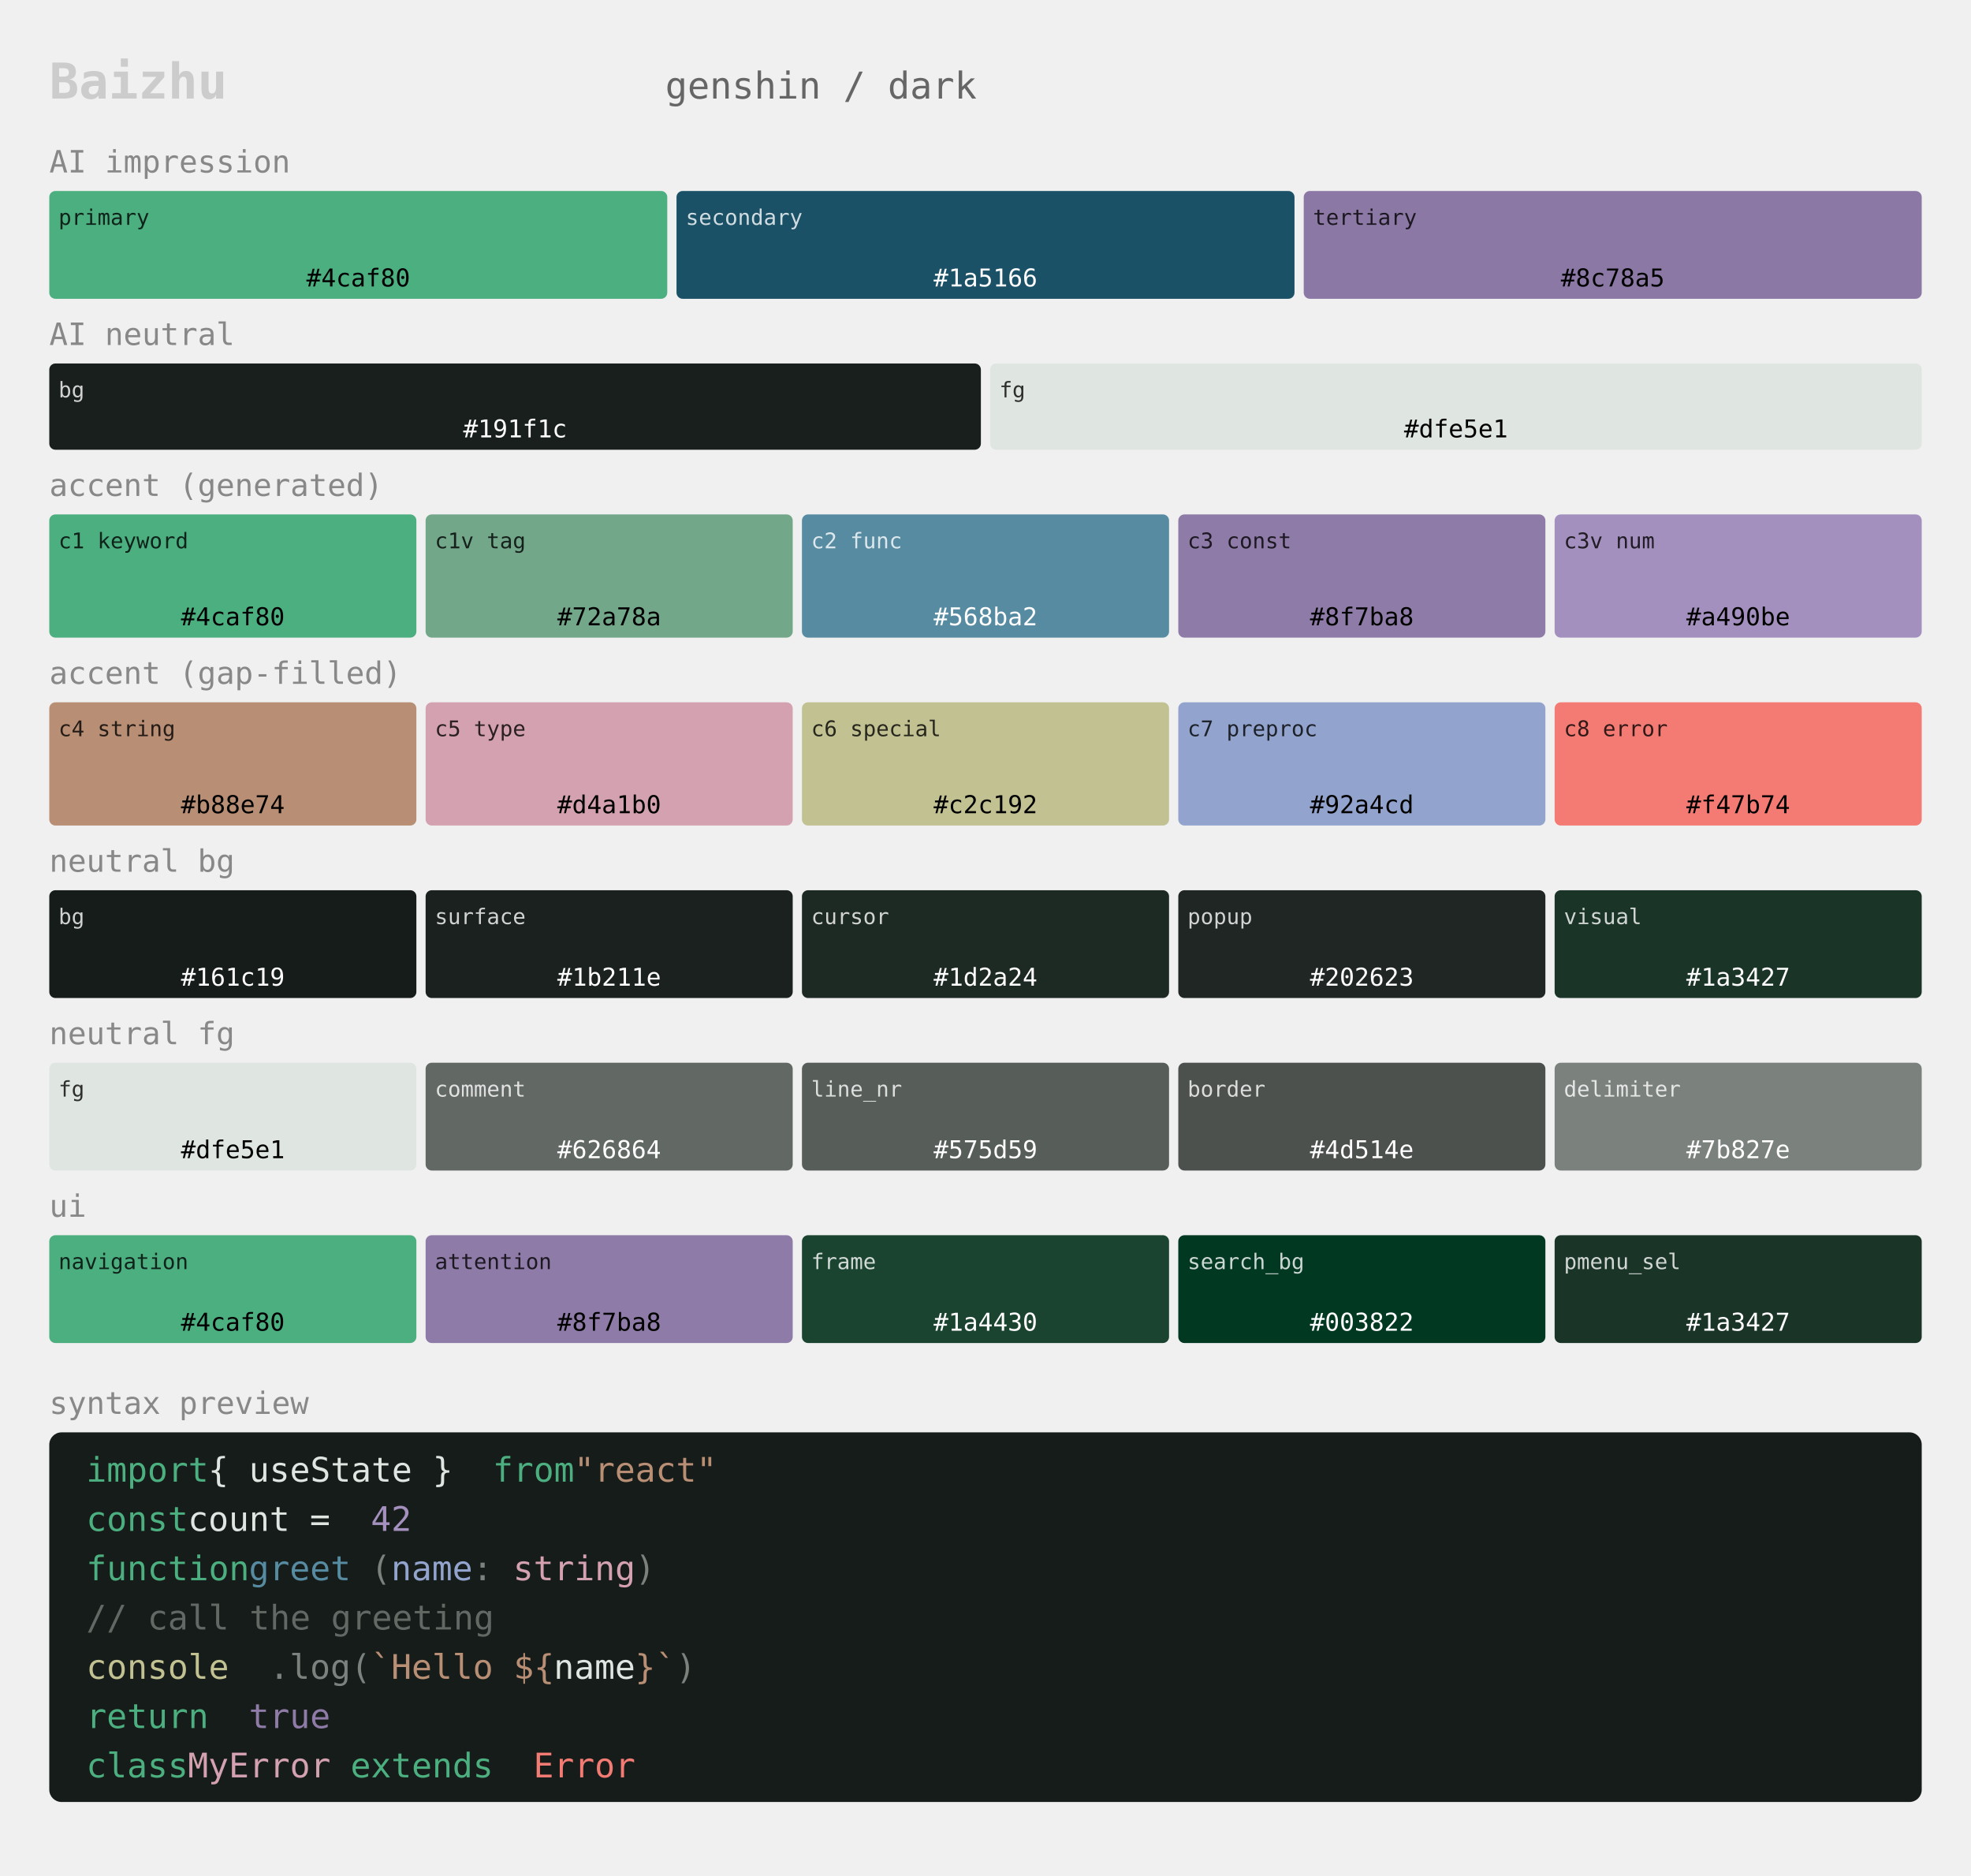
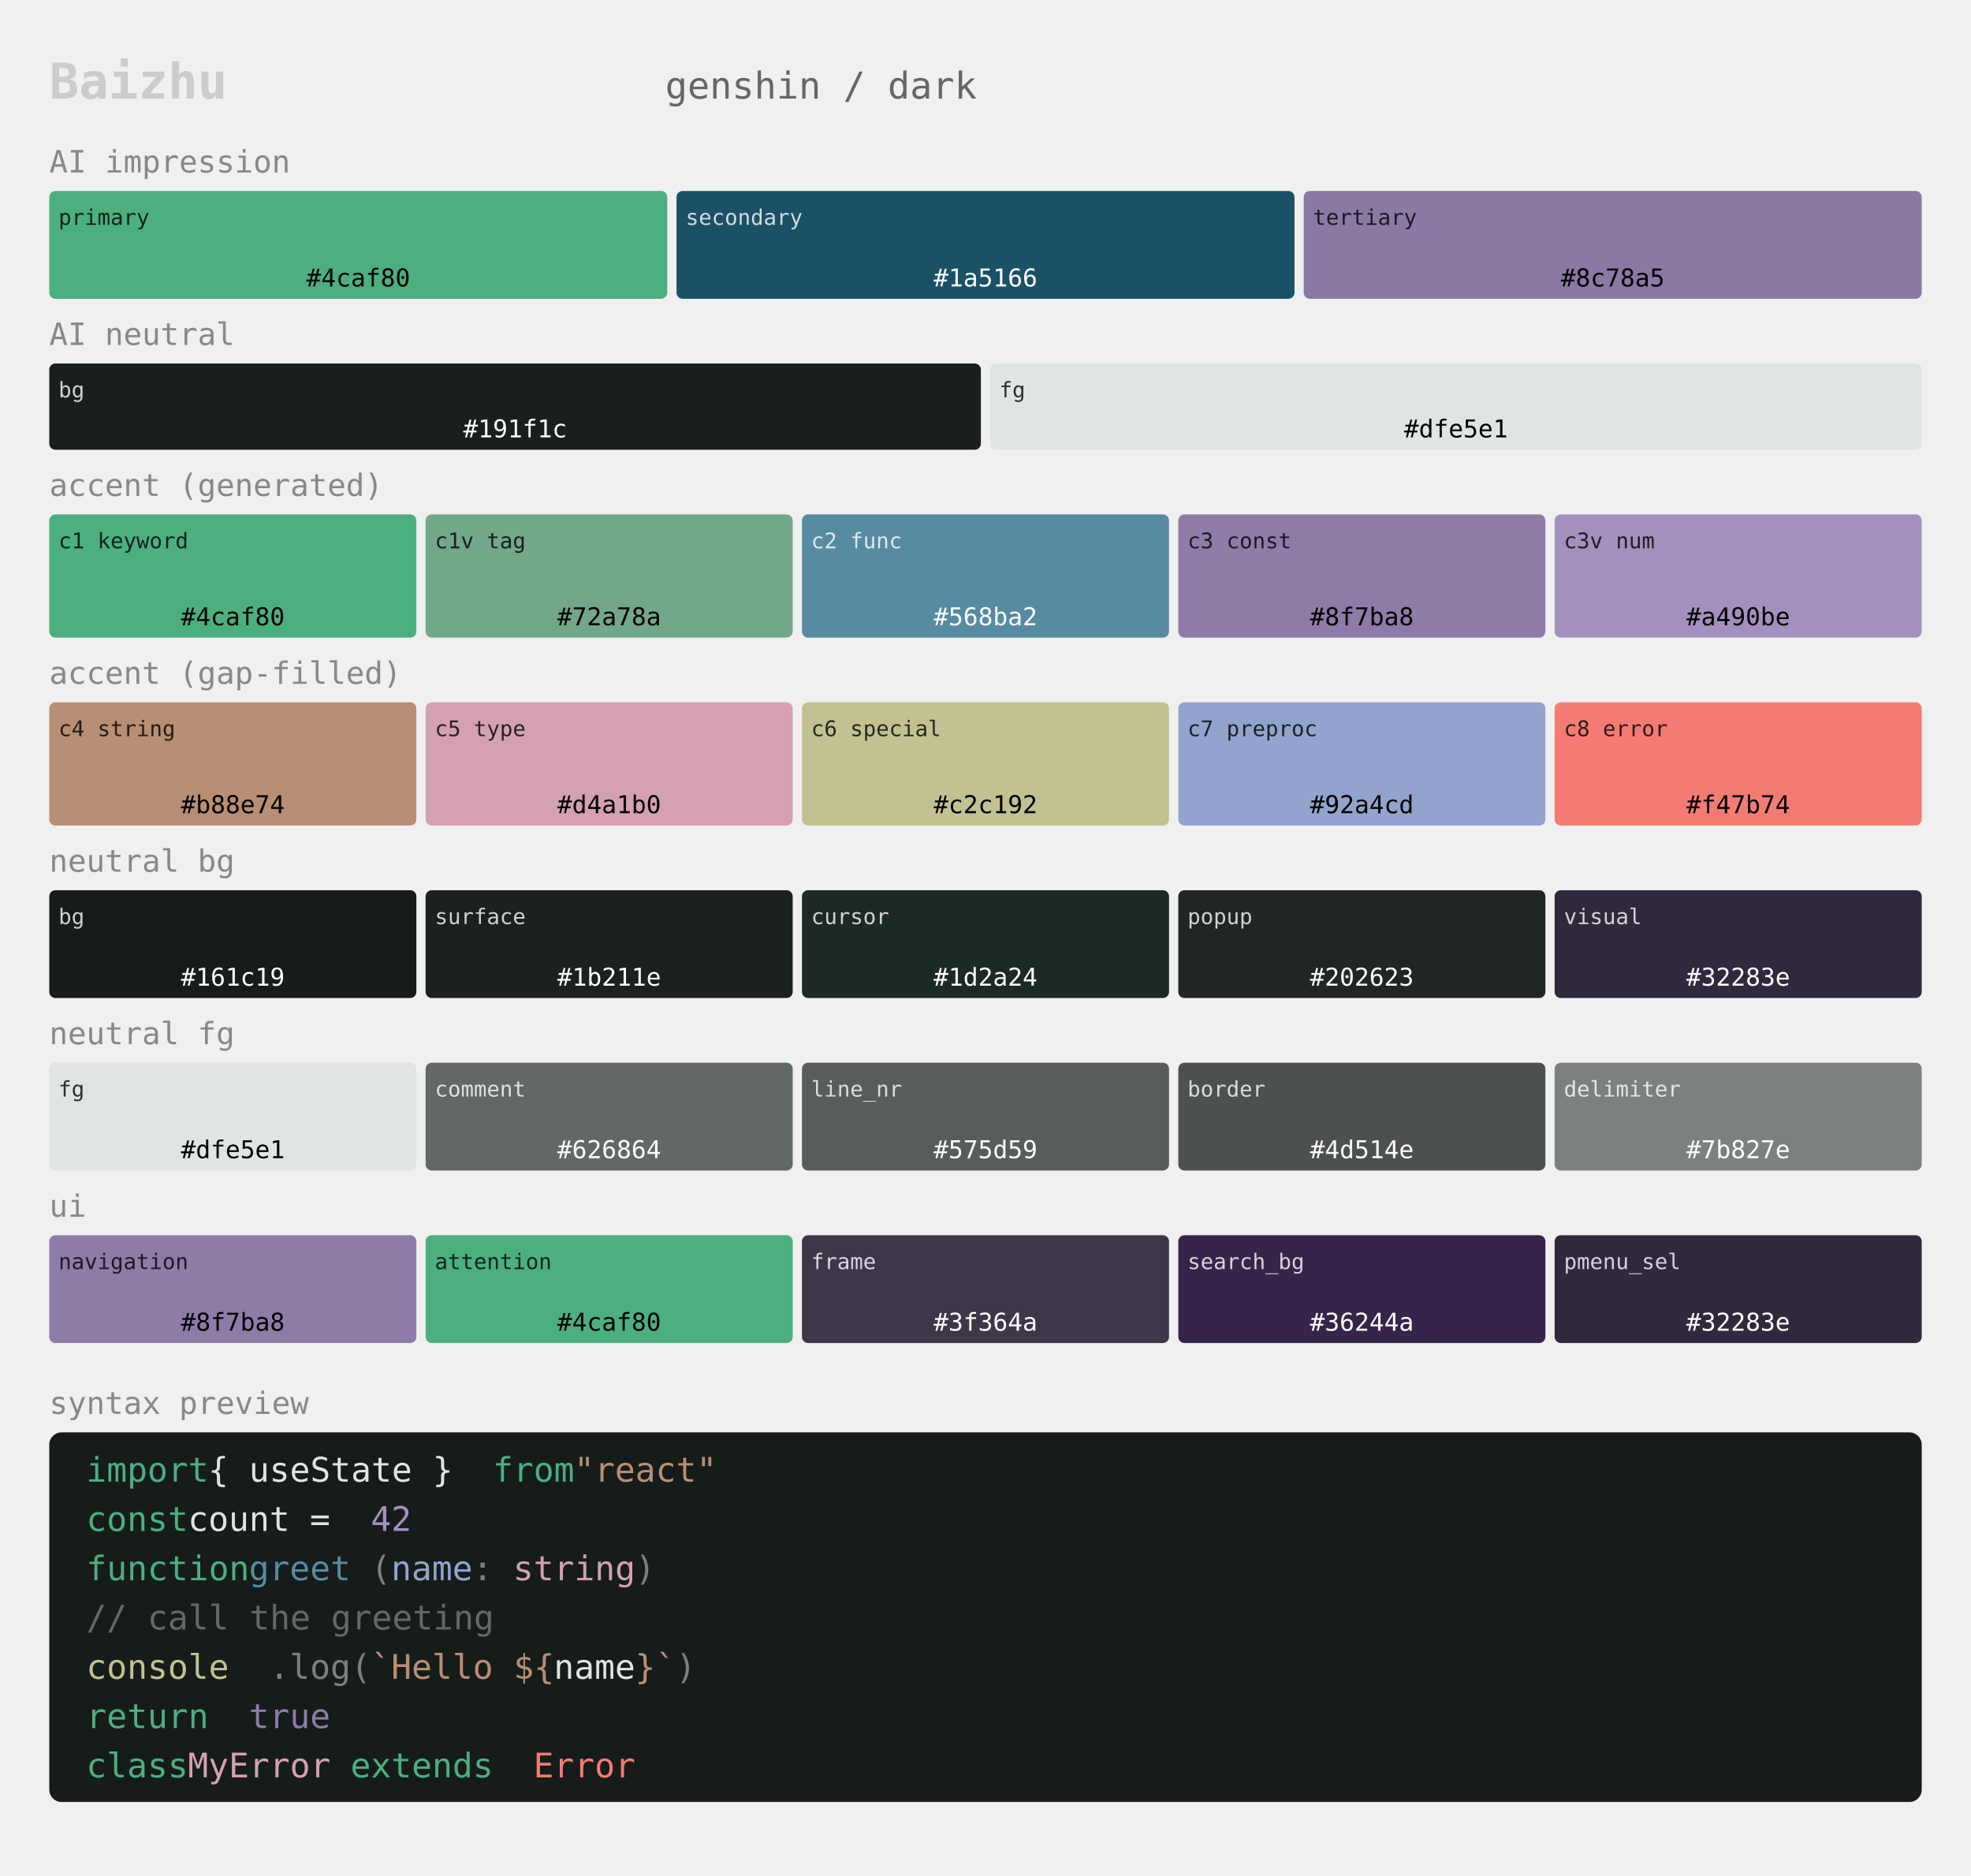
<svg xmlns="http://www.w3.org/2000/svg" width="640" height="609" style="background:#0a0a0a; font-family:ui-monospace,monospace;">
  <text x="16" y="32" fill="#ccc" font-size="16" font-weight="bold">Baizhu</text>
  <text x="216" y="32" fill="#666" font-size="12">genshin / dark</text>
  <text x="16" y="56" fill="#888" font-size="10">AI impression</text>
  <rect x="16" y="62" width="200.667" height="35" fill="#4caf80" rx="2" />
  <text x="19" y="73" fill="#000000" font-size="7" opacity="0.8">primary</text>
  <text x="116.333" y="93" fill="#000000" font-size="8" text-anchor="middle">#4caf80</text>
  <rect x="219.667" y="62" width="200.667" height="35" fill="#1a5166" rx="2" />
  <text x="222.667" y="73" fill="#ffffff" font-size="7" opacity="0.8">secondary</text>
  <text x="320" y="93" fill="#ffffff" font-size="8" text-anchor="middle">#1a5166</text>
  <rect x="423.333" y="62" width="200.667" height="35" fill="#8c78a5" rx="2" />
  <text x="426.333" y="73" fill="#000000" font-size="7" opacity="0.8">tertiary</text>
  <text x="523.667" y="93" fill="#000000" font-size="8" text-anchor="middle">#8c78a5</text>
  <text x="16" y="112" fill="#888" font-size="10">AI neutral</text>
  <rect x="16" y="118" width="302.5" height="28" fill="#191f1c" rx="2" />
  <text x="19" y="129" fill="#ffffff" font-size="7" opacity="0.8">bg</text>
  <text x="167.25" y="142" fill="#ffffff" font-size="8" text-anchor="middle">#191f1c</text>
  <rect x="321.5" y="118" width="302.5" height="28" fill="#dfe5e1" rx="2" />
  <text x="324.5" y="129" fill="#000000" font-size="7" opacity="0.8">fg</text>
  <text x="472.75" y="142" fill="#000000" font-size="8" text-anchor="middle">#dfe5e1</text>
  <text x="16" y="161" fill="#888" font-size="10">accent (generated)</text>
  <rect x="16" y="167" width="119.2" height="40" fill="#4caf80" rx="2" />
  <text x="19" y="178" fill="#000000" font-size="7" opacity="0.8">c1 keyword</text>
  <text x="75.6" y="203" fill="#000000" font-size="8" text-anchor="middle">#4caf80</text>
  <rect x="138.2" y="167" width="119.2" height="40" fill="#72a78a" rx="2" />
  <text x="141.2" y="178" fill="#000000" font-size="7" opacity="0.8">c1v tag</text>
  <text x="197.8" y="203" fill="#000000" font-size="8" text-anchor="middle">#72a78a</text>
  <rect x="260.4" y="167" width="119.2" height="40" fill="#568ba2" rx="2" />
  <text x="263.4" y="178" fill="#ffffff" font-size="7" opacity="0.8">c2 func</text>
  <text x="320" y="203" fill="#ffffff" font-size="8" text-anchor="middle">#568ba2</text>
  <rect x="382.6" y="167" width="119.2" height="40" fill="#8f7ba8" rx="2" />
  <text x="385.6" y="178" fill="#000000" font-size="7" opacity="0.8">c3 const</text>
  <text x="442.2" y="203" fill="#000000" font-size="8" text-anchor="middle">#8f7ba8</text>
  <rect x="504.8" y="167" width="119.2" height="40" fill="#a490be" rx="2" />
  <text x="507.8" y="178" fill="#000000" font-size="7" opacity="0.8">c3v num</text>
  <text x="564.4" y="203" fill="#000000" font-size="8" text-anchor="middle">#a490be</text>
  <text x="16" y="222" fill="#888" font-size="10">accent (gap-filled)</text>
  <rect x="16" y="228" width="119.2" height="40" fill="#b88e74" rx="2" />
  <text x="19" y="239" fill="#000000" font-size="7" opacity="0.8">c4 string</text>
  <text x="75.6" y="264" fill="#000000" font-size="8" text-anchor="middle">#b88e74</text>
  <rect x="138.2" y="228" width="119.2" height="40" fill="#d4a1b0" rx="2" />
  <text x="141.2" y="239" fill="#000000" font-size="7" opacity="0.8">c5 type</text>
  <text x="197.8" y="264" fill="#000000" font-size="8" text-anchor="middle">#d4a1b0</text>
  <rect x="260.4" y="228" width="119.2" height="40" fill="#c2c192" rx="2" />
  <text x="263.4" y="239" fill="#000000" font-size="7" opacity="0.8">c6 special</text>
  <text x="320" y="264" fill="#000000" font-size="8" text-anchor="middle">#c2c192</text>
  <rect x="382.6" y="228" width="119.2" height="40" fill="#92a4cd" rx="2" />
  <text x="385.6" y="239" fill="#000000" font-size="7" opacity="0.8">c7 preproc</text>
  <text x="442.2" y="264" fill="#000000" font-size="8" text-anchor="middle">#92a4cd</text>
  <rect x="504.8" y="228" width="119.2" height="40" fill="#f47b74" rx="2" />
  <text x="507.8" y="239" fill="#000000" font-size="7" opacity="0.8">c8 error</text>
  <text x="564.4" y="264" fill="#000000" font-size="8" text-anchor="middle">#f47b74</text>
  <text x="16" y="283" fill="#888" font-size="10">neutral bg</text>
  <rect x="16" y="289" width="119.2" height="35" fill="#161c19" rx="2" />
  <text x="19" y="300" fill="#ffffff" font-size="7" opacity="0.8">bg</text>
  <text x="75.6" y="320" fill="#ffffff" font-size="8" text-anchor="middle">#161c19</text>
  <rect x="138.2" y="289" width="119.2" height="35" fill="#1b211e" rx="2" />
  <text x="141.2" y="300" fill="#ffffff" font-size="7" opacity="0.8">surface</text>
  <text x="197.8" y="320" fill="#ffffff" font-size="8" text-anchor="middle">#1b211e</text>
  <rect x="260.4" y="289" width="119.2" height="35" fill="#1d2a24" rx="2" />
  <text x="263.4" y="300" fill="#ffffff" font-size="7" opacity="0.8">cursor</text>
  <text x="320" y="320" fill="#ffffff" font-size="8" text-anchor="middle">#1d2a24</text>
  <rect x="382.6" y="289" width="119.2" height="35" fill="#202623" rx="2" />
  <text x="385.6" y="300" fill="#ffffff" font-size="7" opacity="0.8">popup</text>
  <text x="442.2" y="320" fill="#ffffff" font-size="8" text-anchor="middle">#202623</text>
-   <rect x="504.8" y="289" width="119.2" height="35" fill="#1a3427" rx="2" />
+   <rect x="504.8" y="289" width="119.2" height="35" fill="#32283e" rx="2" />
  <text x="507.8" y="300" fill="#ffffff" font-size="7" opacity="0.8">visual</text>
-   <text x="564.4" y="320" fill="#ffffff" font-size="8" text-anchor="middle">#1a3427</text>
+   <text x="564.4" y="320" fill="#ffffff" font-size="8" text-anchor="middle">#32283e</text>
  <text x="16" y="339" fill="#888" font-size="10">neutral fg</text>
  <rect x="16" y="345" width="119.2" height="35" fill="#dfe5e1" rx="2" />
  <text x="19" y="356" fill="#000000" font-size="7" opacity="0.8">fg</text>
  <text x="75.6" y="376" fill="#000000" font-size="8" text-anchor="middle">#dfe5e1</text>
  <rect x="138.2" y="345" width="119.2" height="35" fill="#626864" rx="2" />
  <text x="141.2" y="356" fill="#ffffff" font-size="7" opacity="0.8">comment</text>
  <text x="197.8" y="376" fill="#ffffff" font-size="8" text-anchor="middle">#626864</text>
  <rect x="260.4" y="345" width="119.2" height="35" fill="#575d59" rx="2" />
  <text x="263.4" y="356" fill="#ffffff" font-size="7" opacity="0.8">line_nr</text>
  <text x="320" y="376" fill="#ffffff" font-size="8" text-anchor="middle">#575d59</text>
  <rect x="382.6" y="345" width="119.2" height="35" fill="#4d514e" rx="2" />
  <text x="385.6" y="356" fill="#ffffff" font-size="7" opacity="0.8">border</text>
  <text x="442.2" y="376" fill="#ffffff" font-size="8" text-anchor="middle">#4d514e</text>
  <rect x="504.8" y="345" width="119.2" height="35" fill="#7b827e" rx="2" />
  <text x="507.8" y="356" fill="#ffffff" font-size="7" opacity="0.8">delimiter</text>
  <text x="564.4" y="376" fill="#ffffff" font-size="8" text-anchor="middle">#7b827e</text>
  <text x="16" y="395" fill="#888" font-size="10">ui</text>
-   <rect x="16" y="401" width="119.2" height="35" fill="#4caf80" rx="2" />
+   <rect x="16" y="401" width="119.2" height="35" fill="#8f7ba8" rx="2" />
  <text x="19" y="412" fill="#000000" font-size="7" opacity="0.8">navigation</text>
-   <text x="75.6" y="432" fill="#000000" font-size="8" text-anchor="middle">#4caf80</text>
-   <rect x="138.2" y="401" width="119.2" height="35" fill="#8f7ba8" rx="2" />
+   <text x="75.6" y="432" fill="#000000" font-size="8" text-anchor="middle">#8f7ba8</text>
+   <rect x="138.2" y="401" width="119.2" height="35" fill="#4caf80" rx="2" />
  <text x="141.2" y="412" fill="#000000" font-size="7" opacity="0.8">attention</text>
-   <text x="197.8" y="432" fill="#000000" font-size="8" text-anchor="middle">#8f7ba8</text>
-   <rect x="260.4" y="401" width="119.2" height="35" fill="#1a4430" rx="2" />
+   <text x="197.8" y="432" fill="#000000" font-size="8" text-anchor="middle">#4caf80</text>
+   <rect x="260.4" y="401" width="119.2" height="35" fill="#3f364a" rx="2" />
  <text x="263.4" y="412" fill="#ffffff" font-size="7" opacity="0.8">frame</text>
-   <text x="320" y="432" fill="#ffffff" font-size="8" text-anchor="middle">#1a4430</text>
-   <rect x="382.6" y="401" width="119.2" height="35" fill="#003822" rx="2" />
+   <text x="320" y="432" fill="#ffffff" font-size="8" text-anchor="middle">#3f364a</text>
+   <rect x="382.6" y="401" width="119.2" height="35" fill="#36244a" rx="2" />
  <text x="385.6" y="412" fill="#ffffff" font-size="7" opacity="0.8">search_bg</text>
-   <text x="442.2" y="432" fill="#ffffff" font-size="8" text-anchor="middle">#003822</text>
-   <rect x="504.8" y="401" width="119.2" height="35" fill="#1a3427" rx="2" />
+   <text x="442.2" y="432" fill="#ffffff" font-size="8" text-anchor="middle">#36244a</text>
+   <rect x="504.8" y="401" width="119.2" height="35" fill="#32283e" rx="2" />
  <text x="507.8" y="412" fill="#ffffff" font-size="7" opacity="0.8">pmenu_sel</text>
-   <text x="564.4" y="432" fill="#ffffff" font-size="8" text-anchor="middle">#1a3427</text>
+   <text x="564.4" y="432" fill="#ffffff" font-size="8" text-anchor="middle">#32283e</text>
  <text x="16" y="459" fill="#888" font-size="10">syntax preview</text>
  <rect x="16" y="465" width="608" height="120" fill="#161c19" rx="4" />
  <text x="28" y="481" fill="#4caf80" font-size="11" font-family="monospace">import</text>
  <text x="67.6" y="481" fill="#dfe5e1" font-size="11" font-family="monospace"> { useState } </text>
  <text x="160" y="481" fill="#4caf80" font-size="11" font-family="monospace">from</text>
  <text x="186.4" y="481" fill="#b88e74" font-size="11" font-family="monospace"> "react"</text>
  <text x="28" y="497" fill="#4caf80" font-size="11" font-family="monospace">const</text>
  <text x="61" y="497" fill="#dfe5e1" font-size="11" font-family="monospace"> count</text>
  <text x="100.6" y="497" fill="#dfe5e1" font-size="11" font-family="monospace"> = </text>
  <text x="120.4" y="497" fill="#a490be" font-size="11" font-family="monospace">42</text>
  <text x="28" y="513" fill="#4caf80" font-size="11" font-family="monospace">function</text>
  <text x="80.8" y="513" fill="#568ba2" font-size="11" font-family="monospace"> greet</text>
  <text x="120.4" y="513" fill="#7b827e" font-size="11" font-family="monospace">(</text>
  <text x="127" y="513" fill="#92a4cd" font-size="11" font-family="monospace">name</text>
  <text x="153.4" y="513" fill="#7b827e" font-size="11" font-family="monospace">: </text>
  <text x="166.6" y="513" fill="#d4a1b0" font-size="11" font-family="monospace">string</text>
  <text x="206.2" y="513" fill="#7b827e" font-size="11" font-family="monospace">)</text>
  <text x="28" y="529" fill="#626864" font-size="11" font-family="monospace">  // call the greeting</text>
  <text x="28" y="545" fill="#c2c192" font-size="11" font-family="monospace">  console</text>
  <text x="87.4" y="545" fill="#7b827e" font-size="11" font-family="monospace">.log(</text>
  <text x="120.4" y="545" fill="#b88e74" font-size="11" font-family="monospace">`Hello ${</text>
  <text x="179.8" y="545" fill="#dfe5e1" font-size="11" font-family="monospace">name</text>
  <text x="206.2" y="545" fill="#b88e74" font-size="11" font-family="monospace">}`</text>
  <text x="219.4" y="545" fill="#7b827e" font-size="11" font-family="monospace">)</text>
  <text x="28" y="561" fill="#4caf80" font-size="11" font-family="monospace">  return</text>
  <text x="80.8" y="561" fill="#8f7ba8" font-size="11" font-family="monospace"> true</text>
  <text x="28" y="577" fill="#4caf80" font-size="11" font-family="monospace">class</text>
  <text x="61" y="577" fill="#d4a1b0" font-size="11" font-family="monospace"> MyError</text>
  <text x="113.8" y="577" fill="#4caf80" font-size="11" font-family="monospace"> extends </text>
  <text x="173.2" y="577" fill="#f47b74" font-size="11" font-family="monospace">Error</text>
</svg>
